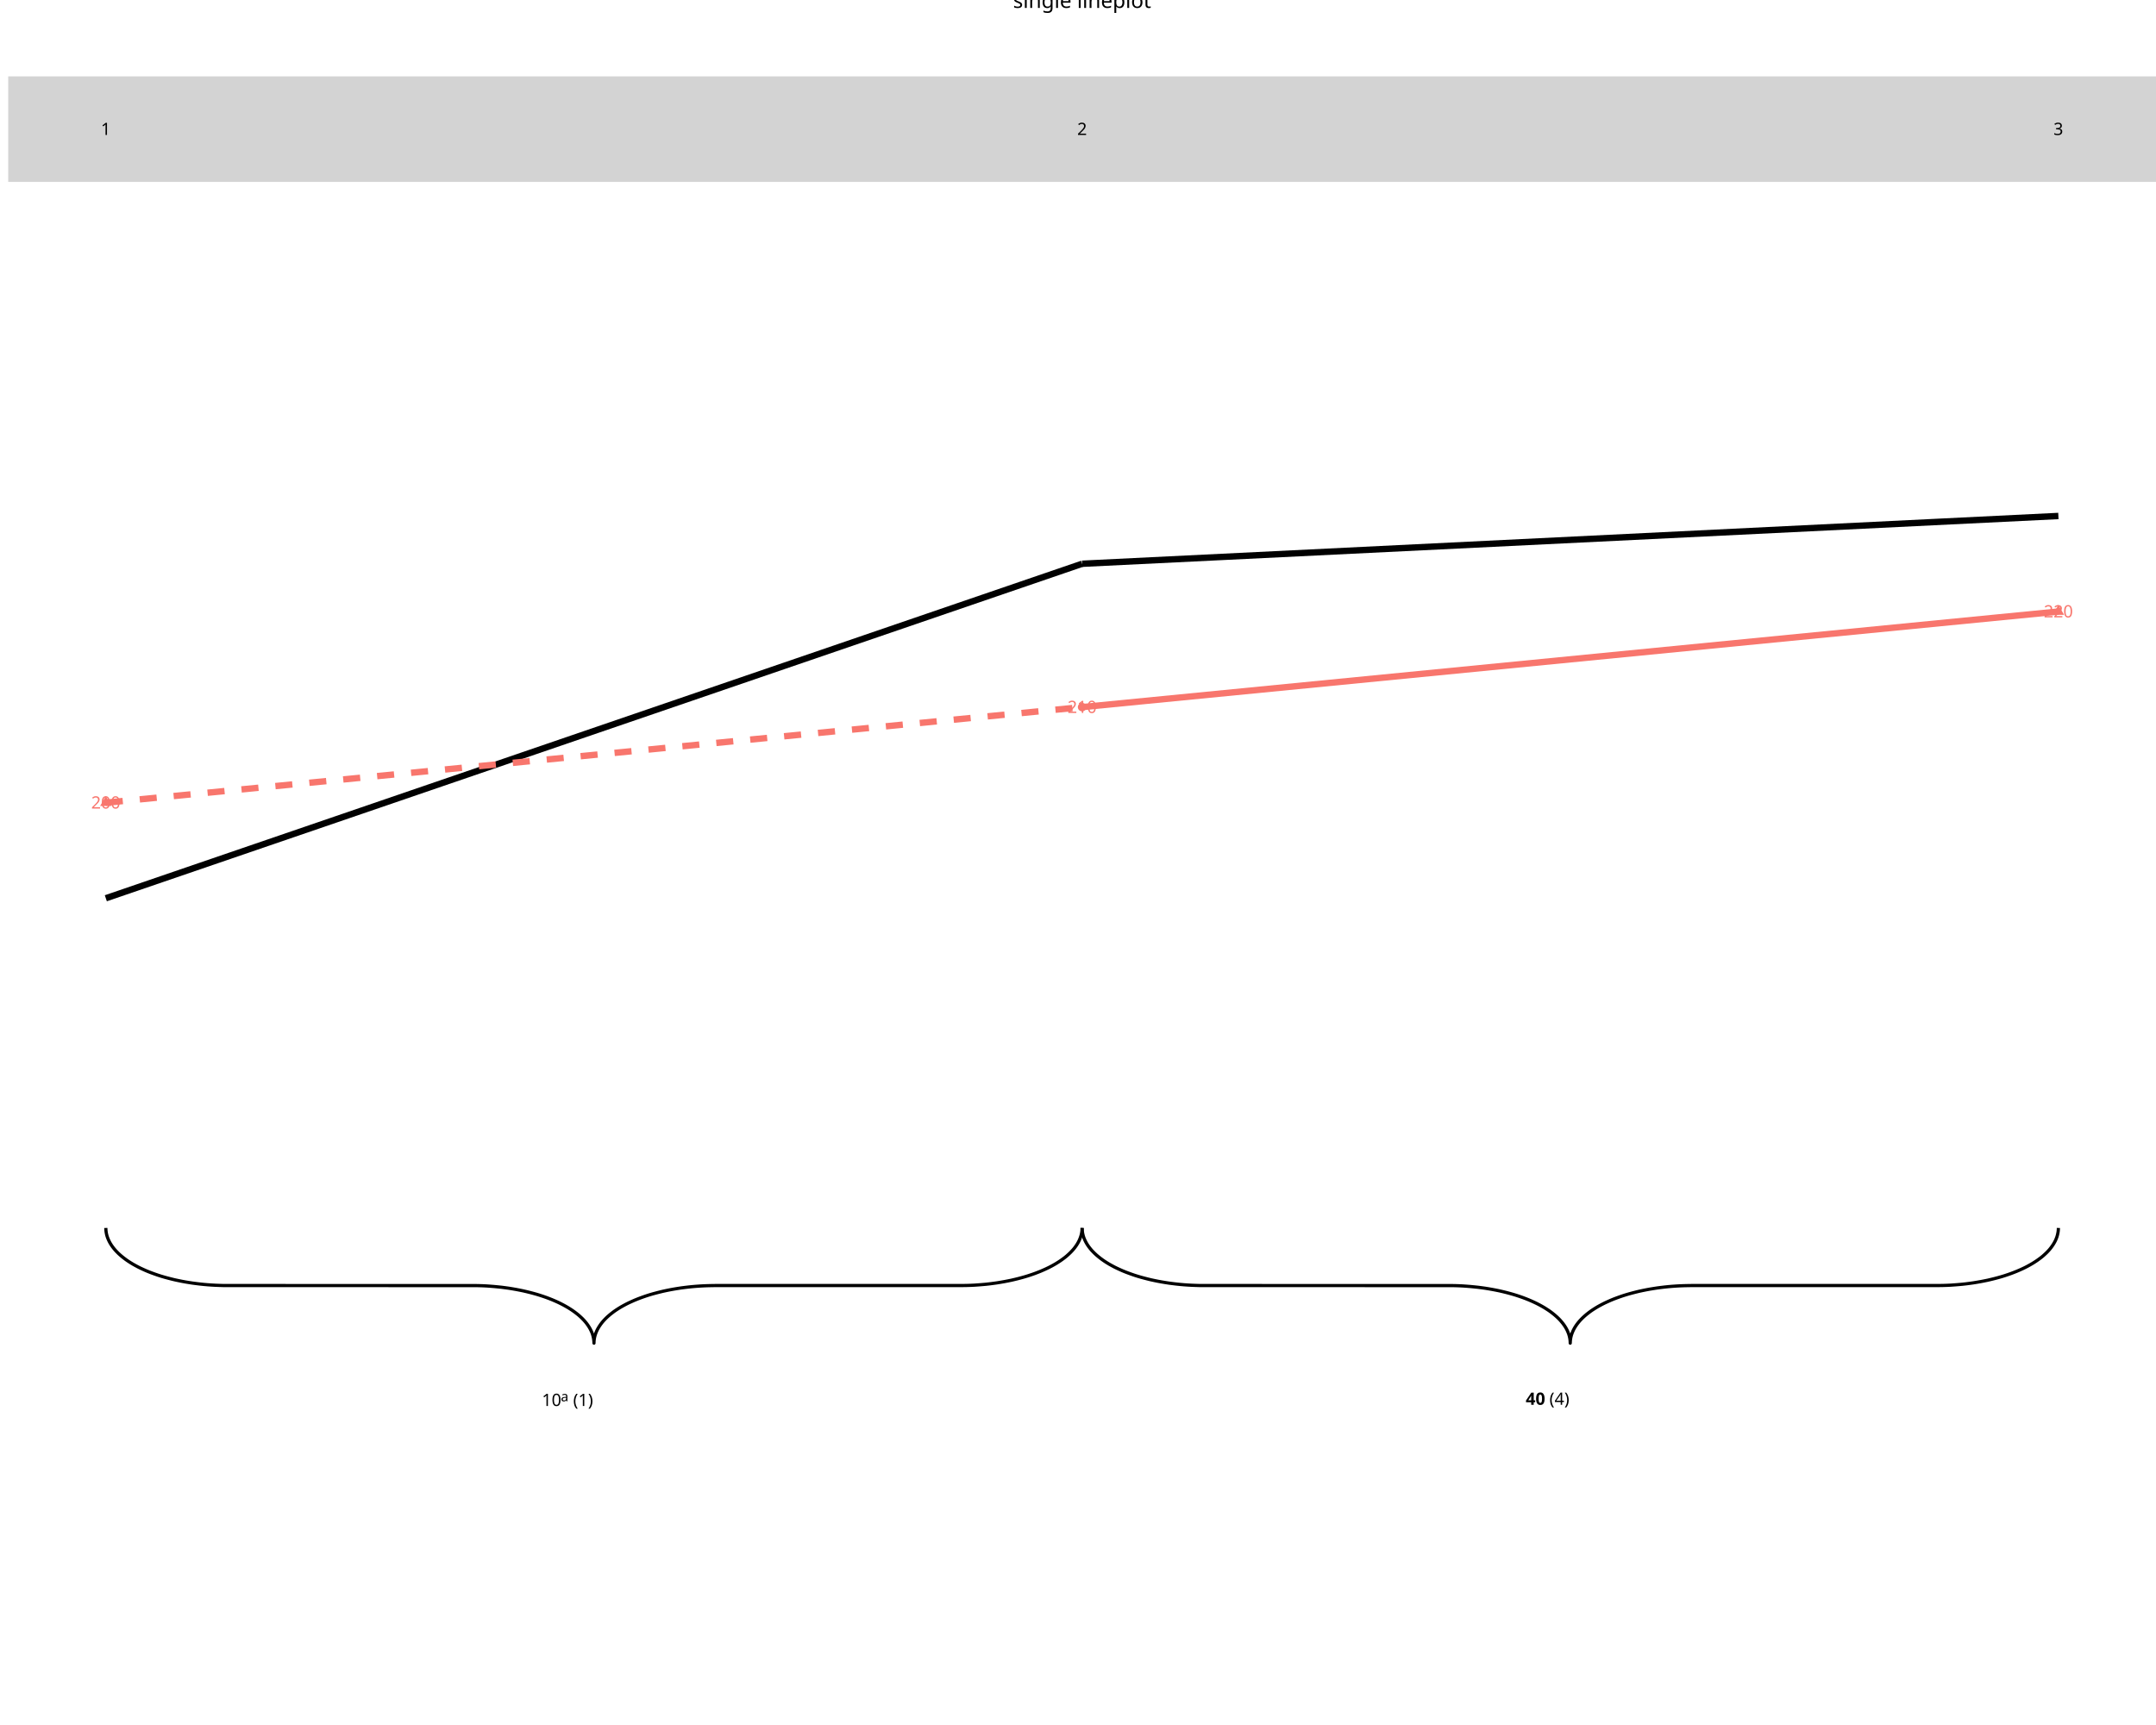
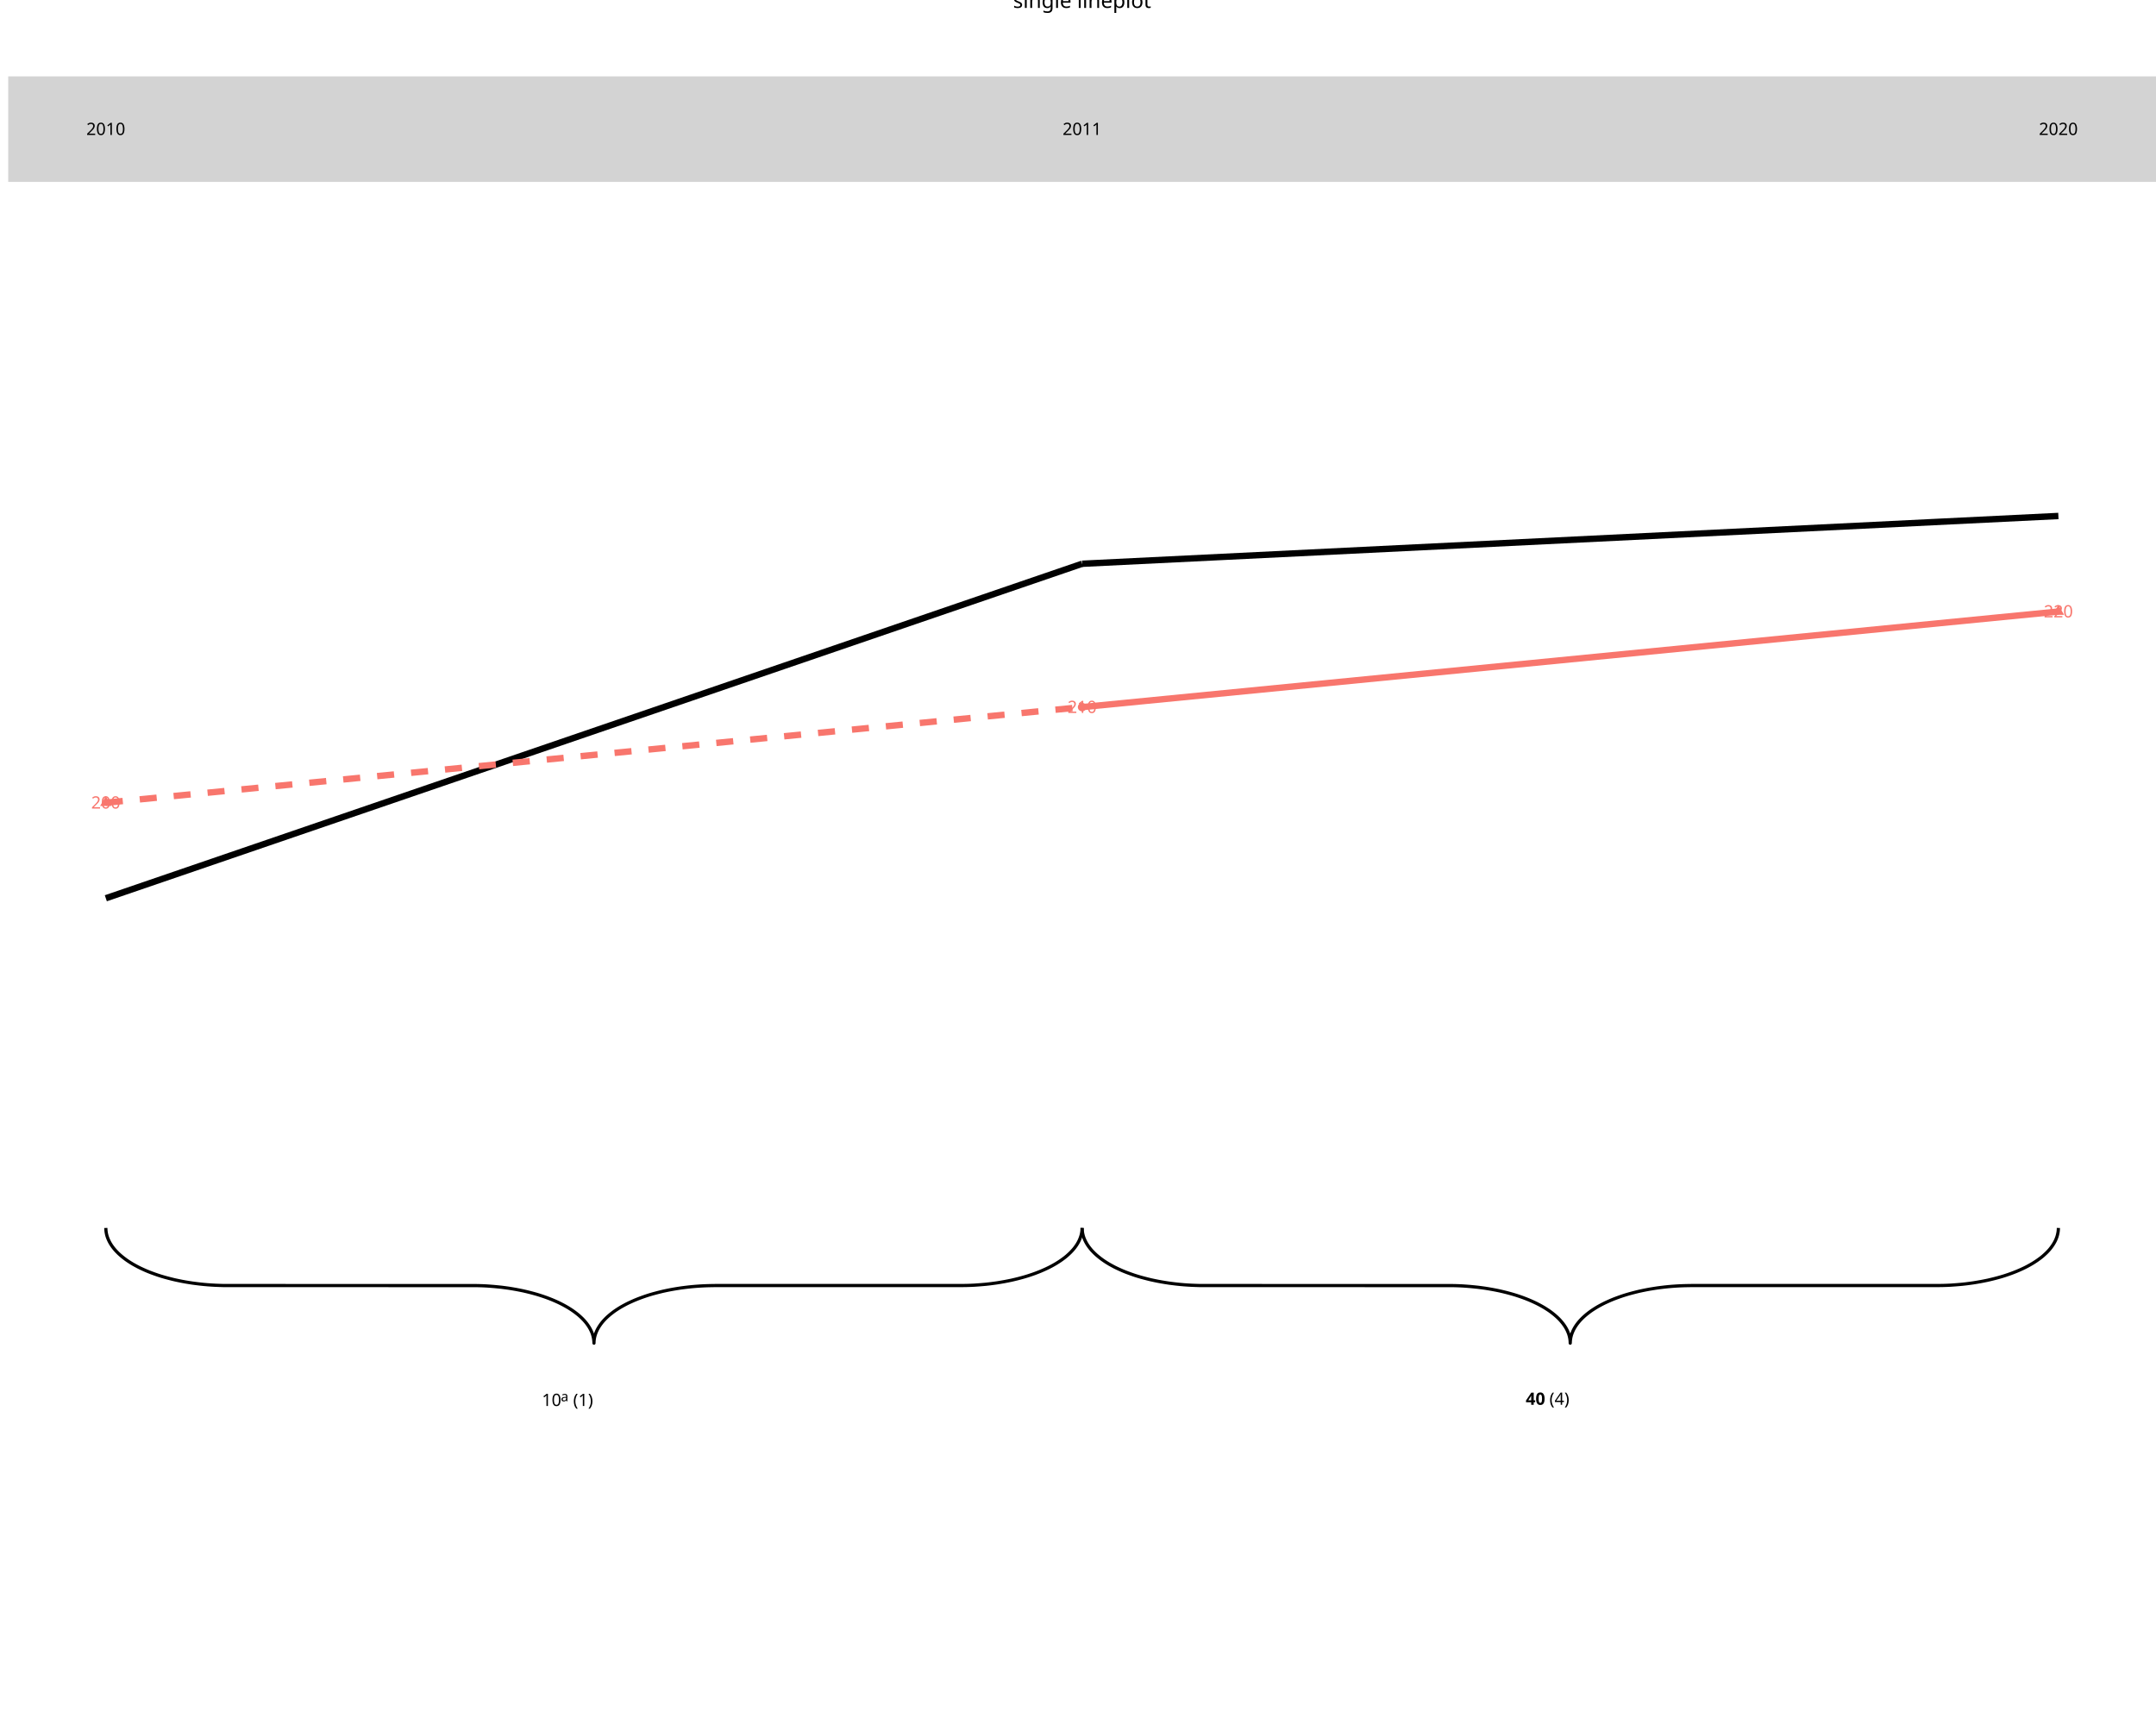
<svg xmlns="http://www.w3.org/2000/svg" class="svglite" data-engine-version="2.0" width="720.00pt" height="576.00pt" viewBox="0 0 720.00 576.00">
  <defs>
    <style type="text/css">
    .svglite line, .svglite polyline, .svglite polygon, .svglite path, .svglite rect, .svglite circle {
      fill: none;
      stroke: #000000;
      stroke-linecap: round;
      stroke-linejoin: round;
      stroke-miterlimit: 10.00;
    }
  </style>
  </defs>
  <rect width="100%" height="100%" style="stroke: none; fill: #FFFFFF;" />
  <defs>
    <clipPath id="cpMC4wMHw3MjAuMDB8MC4wMHw1NzYuMDA=">
      <rect x="0.00" y="0.00" width="720.00" height="576.00" />
    </clipPath>
  </defs>
  <g clip-path="url(#cpMC4wMHw3MjAuMDB8MC4wMHw1NzYuMDA=)">
    <polyline points="35.34,410.03 35.35,410.34 35.39,410.94 35.47,411.55 35.59,412.15 35.75,412.76 35.96,413.36 36.20,413.95 36.48,414.54 36.80,415.13 37.16,415.71 37.56,416.29 38.00,416.86 38.48,417.43 38.99,417.98 39.54,418.53 40.13,419.07 40.75,419.60 41.41,420.12 42.10,420.64 42.83,421.14 43.59,421.63 44.38,422.11 45.20,422.57 46.06,423.03 46.94,423.47 47.85,423.89 48.79,424.31 49.76,424.71 50.76,425.09 51.78,425.46 52.82,425.82 53.89,426.16 54.98,426.48 56.09,426.78 57.22,427.07 58.37,427.35 59.54,427.60 60.72,427.84 61.92,428.06 63.14,428.26 64.36,428.45 65.60,428.61 66.85,428.76 68.11,428.89 69.37,429.00 70.64,429.09 71.92,429.16 73.20,429.21 74.49,429.25 75.77,429.26 158.57,429.27 159.85,429.29 161.14,429.33 162.42,429.39 163.69,429.48 164.96,429.58 166.22,429.70 167.48,429.83 168.72,429.99 169.95,430.16 171.17,430.36 172.38,430.57 173.57,430.80 174.74,431.04 175.90,431.31 177.04,431.59 178.16,431.89 179.27,432.20 180.34,432.53 181.40,432.88 182.43,433.24 183.44,433.62 184.42,434.01 185.38,434.42 186.31,434.84 187.20,435.27 188.07,435.72 188.91,436.18 189.72,436.65 190.50,437.14 191.24,437.63 191.95,438.14 192.63,438.66 193.27,439.18 193.87,439.72 194.44,440.26 194.97,440.81 195.47,441.38 195.92,441.94 196.34,442.52 196.72,443.10 197.06,443.68 197.36,444.27 197.63,444.87 197.85,445.46 198.03,446.07 198.17,446.67 198.27,447.27 198.34,447.88 198.36,448.49 198.36,448.49 198.36,448.18 198.40,447.58 198.48,446.97 198.60,446.37 198.77,445.76 198.97,445.16 199.21,444.57 199.49,443.98 199.82,443.39 200.18,442.81 200.58,442.23 201.01,441.66 201.49,441.09 202.00,440.54 202.55,439.99 203.14,439.45 203.76,438.92 204.42,438.40 205.11,437.88 205.84,437.38 206.60,436.89 207.39,436.41 208.21,435.95 209.07,435.49 209.95,435.05 210.87,434.63 211.81,434.21 212.78,433.81 213.77,433.43 214.79,433.06 215.84,432.70 216.90,432.36 217.99,432.04 219.11,431.74 220.24,431.45 221.39,431.17 222.55,430.92 223.74,430.68 224.94,430.46 226.15,430.26 227.38,430.07 228.61,429.91 229.86,429.76 231.12,429.63 232.39,429.52 233.66,429.43 234.94,429.36 236.22,429.31 237.50,429.28 238.79,429.26 321.58,429.25 322.87,429.23 324.15,429.19 325.43,429.13 326.71,429.04 327.97,428.94 329.24,428.83 330.49,428.69 331.73,428.53 332.96,428.36 334.18,428.16 335.39,427.95 336.58,427.72 337.76,427.48 338.92,427.21 340.06,426.93 341.18,426.63 342.28,426.32 343.36,425.99 344.41,425.64 345.45,425.28 346.45,424.90 347.44,424.51 348.39,424.10 349.32,423.68 350.22,423.25 351.09,422.80 351.93,422.34 352.73,421.87 353.51,421.38 354.25,420.89 354.96,420.38 355.64,419.87 356.28,419.34 356.88,418.80 357.45,418.26 357.98,417.71 358.48,417.15 358.94,416.58 359.36,416.00 359.74,415.42 360.08,414.84 360.38,414.25 360.64,413.65 360.86,413.06 361.05,412.46 361.19,411.85 361.29,411.25 361.35,410.64 361.37,410.03 361.37,410.03 " style="stroke-width: 1.07; stroke-linecap: butt;" />
    <polyline points="361.37,410.03 361.37,410.34 361.42,410.94 361.50,411.55 361.62,412.15 361.78,412.76 361.98,413.36 362.23,413.95 362.51,414.54 362.83,415.13 363.19,415.71 363.59,416.29 364.03,416.86 364.50,417.43 365.02,417.98 365.57,418.53 366.15,419.07 366.78,419.60 367.43,420.12 368.13,420.64 368.85,421.14 369.61,421.63 370.40,422.11 371.23,422.57 372.08,423.03 372.97,423.47 373.88,423.89 374.82,424.31 375.79,424.71 376.79,425.09 377.81,425.46 378.85,425.82 379.92,426.16 381.01,426.48 382.12,426.78 383.25,427.07 384.40,427.35 385.57,427.60 386.75,427.84 387.95,428.06 389.16,428.26 390.39,428.45 391.63,428.61 392.88,428.76 394.13,428.89 395.40,429.00 396.67,429.09 397.95,429.16 399.23,429.21 400.52,429.25 401.80,429.26 484.60,429.27 485.88,429.29 487.16,429.33 488.44,429.39 489.72,429.48 490.99,429.58 492.25,429.70 493.50,429.83 494.75,429.99 495.98,430.16 497.20,430.36 498.40,430.57 499.60,430.80 500.77,431.04 501.93,431.31 503.07,431.59 504.19,431.89 505.29,432.20 506.37,432.53 507.43,432.88 508.46,433.24 509.47,433.62 510.45,434.01 511.41,434.42 512.33,434.84 513.23,435.27 514.10,435.72 514.94,436.18 515.75,436.65 516.52,437.14 517.27,437.63 517.98,438.14 518.65,438.66 519.29,439.18 519.90,439.72 520.47,440.26 521.00,440.81 521.49,441.38 521.95,441.94 522.37,442.52 522.75,443.10 523.09,443.68 523.39,444.27 523.65,444.87 523.88,445.46 524.06,446.07 524.20,446.67 524.30,447.27 524.36,447.88 524.38,448.49 524.38,448.49 524.39,448.18 524.43,447.58 524.51,446.97 524.63,446.37 524.79,445.76 525.00,445.16 525.24,444.57 525.52,443.98 525.84,443.39 526.20,442.81 526.60,442.23 527.04,441.66 527.52,441.09 528.03,440.54 528.58,439.99 529.17,439.45 529.79,438.92 530.45,438.40 531.14,437.88 531.87,437.38 532.63,436.89 533.42,436.41 534.24,435.95 535.10,435.49 535.98,435.05 536.89,434.63 537.84,434.21 538.80,433.81 539.80,433.43 540.82,433.06 541.86,432.70 542.93,432.36 544.02,432.04 545.13,431.74 546.26,431.45 547.41,431.17 548.58,430.92 549.76,430.68 550.96,430.46 552.18,430.26 553.40,430.07 554.64,429.91 555.89,429.76 557.15,429.63 558.41,429.52 559.68,429.43 560.96,429.36 562.24,429.31 563.53,429.28 564.82,429.26 647.61,429.25 648.89,429.23 650.18,429.19 651.46,429.13 652.73,429.04 654.00,428.94 655.26,428.83 656.52,428.69 657.76,428.53 658.99,428.36 660.21,428.16 661.42,427.95 662.61,427.72 663.79,427.48 664.94,427.21 666.08,426.93 667.21,426.63 668.31,426.32 669.39,425.99 670.44,425.64 671.47,425.28 672.48,424.90 673.46,424.51 674.42,424.10 675.35,423.68 676.25,423.25 677.12,422.80 677.95,422.34 678.76,421.87 679.54,421.38 680.28,420.89 680.99,420.38 681.67,419.87 682.31,419.34 682.91,418.80 683.48,418.26 684.01,417.71 684.51,417.15 684.96,416.58 685.38,416.00 685.76,415.42 686.10,414.84 686.41,414.25 686.67,413.65 686.89,413.06 687.07,412.46 687.21,411.85 687.32,411.25 687.38,410.64 687.40,410.03 687.40,410.03 " style="stroke-width: 1.07; stroke-linecap: butt;" />
    <text x="180.96" y="469.47" style="font-size: 5.69px; font-family: sans;" textLength="6.33px" lengthAdjust="spacingAndGlyphs">10</text>
    <text x="187.29" y="467.91" style="font-size: 4.55px; font-family: sans;" textLength="2.53px" lengthAdjust="spacingAndGlyphs">a</text>
    <text x="191.40" y="469.47" style="font-size: 5.69px; font-family: sans;" textLength="6.95px" lengthAdjust="spacingAndGlyphs">(1)</text>
    <text x="509.52" y="469.08" style="font-size: 5.69px; font-weight: bold; font-family: sans;" textLength="6.33px" lengthAdjust="spacingAndGlyphs">40</text>
    <text x="517.43" y="469.08" style="font-size: 5.69px; font-family: sans;" textLength="6.95px" lengthAdjust="spacingAndGlyphs">(4)</text>
    <line x1="35.34" y1="299.94" x2="361.37" y2="188.25" style="stroke-width: 2.13; stroke-linecap: butt;" />
    <line x1="361.37" y1="188.25" x2="687.40" y2="172.29" style="stroke-width: 2.13; stroke-linecap: butt;" />
    <line x1="35.34" y1="268.03" x2="361.37" y2="236.11" style="stroke-width: 2.13; stroke: #F8766D; stroke-dasharray: 5.69,5.69; stroke-linecap: butt;" />
    <line x1="361.37" y1="236.11" x2="687.40" y2="204.20" style="stroke-width: 2.13; stroke: #F8766D; stroke-linecap: butt;" />
    <polygon points="35.34,265.82 37.26,269.13 33.43,269.13 " style="stroke-width: 0.71; stroke: none; fill: #F8766D;" />
    <circle cx="361.37" cy="236.11" r="1.42" style="stroke-width: 0.71; stroke: none; fill: #F8766D;" />
    <polygon points="687.40,201.99 689.31,205.31 685.48,205.31 " style="stroke-width: 0.71; stroke: none; fill: #F8766D;" />
    <text x="35.34" y="269.98" text-anchor="middle" style="font-size: 5.69px; fill: #F8766D; font-family: sans;" textLength="9.50px" lengthAdjust="spacingAndGlyphs">200</text>
    <text x="361.37" y="238.07" text-anchor="middle" style="font-size: 5.69px; fill: #F8766D; font-family: sans;" textLength="9.50px" lengthAdjust="spacingAndGlyphs">210</text>
    <text x="687.40" y="206.16" text-anchor="middle" style="font-size: 5.69px; fill: #F8766D; font-family: sans;" textLength="9.50px" lengthAdjust="spacingAndGlyphs">220</text>
    <rect x="2.74" y="25.50" width="717.26" height="35.23" style="stroke-width: 1.07; stroke: none; stroke-linecap: butt; stroke-linejoin: miter; fill: #D3D3D3;" />
-     <text x="35.34" y="45.07" text-anchor="middle" style="font-size: 5.69px; font-family: sans;" textLength="3.17px" lengthAdjust="spacingAndGlyphs">1</text>
-     <text x="361.37" y="45.07" text-anchor="middle" style="font-size: 5.69px; font-family: sans;" textLength="3.17px" lengthAdjust="spacingAndGlyphs">2</text>
-     <text x="687.40" y="45.07" text-anchor="middle" style="font-size: 5.69px; font-family: sans;" textLength="3.17px" lengthAdjust="spacingAndGlyphs">3</text>
+     <text x="35.34" y="45.07" text-anchor="middle" style="font-size: 5.69px; font-family: sans;" textLength="12.66px" lengthAdjust="spacingAndGlyphs">2010</text>
+     <text x="361.37" y="45.07" text-anchor="middle" style="font-size: 5.69px; font-family: sans;" textLength="12.66px" lengthAdjust="spacingAndGlyphs">2011</text>
+     <text x="687.40" y="45.07" text-anchor="middle" style="font-size: 5.69px; font-family: sans;" textLength="12.66px" lengthAdjust="spacingAndGlyphs">2020</text>
    <text x="361.37" y="2.64" text-anchor="middle" style="font-size: 7.00px; font-family: sans;" textLength="42.42px" lengthAdjust="spacingAndGlyphs">single lineplot</text>
  </g>
</svg>
